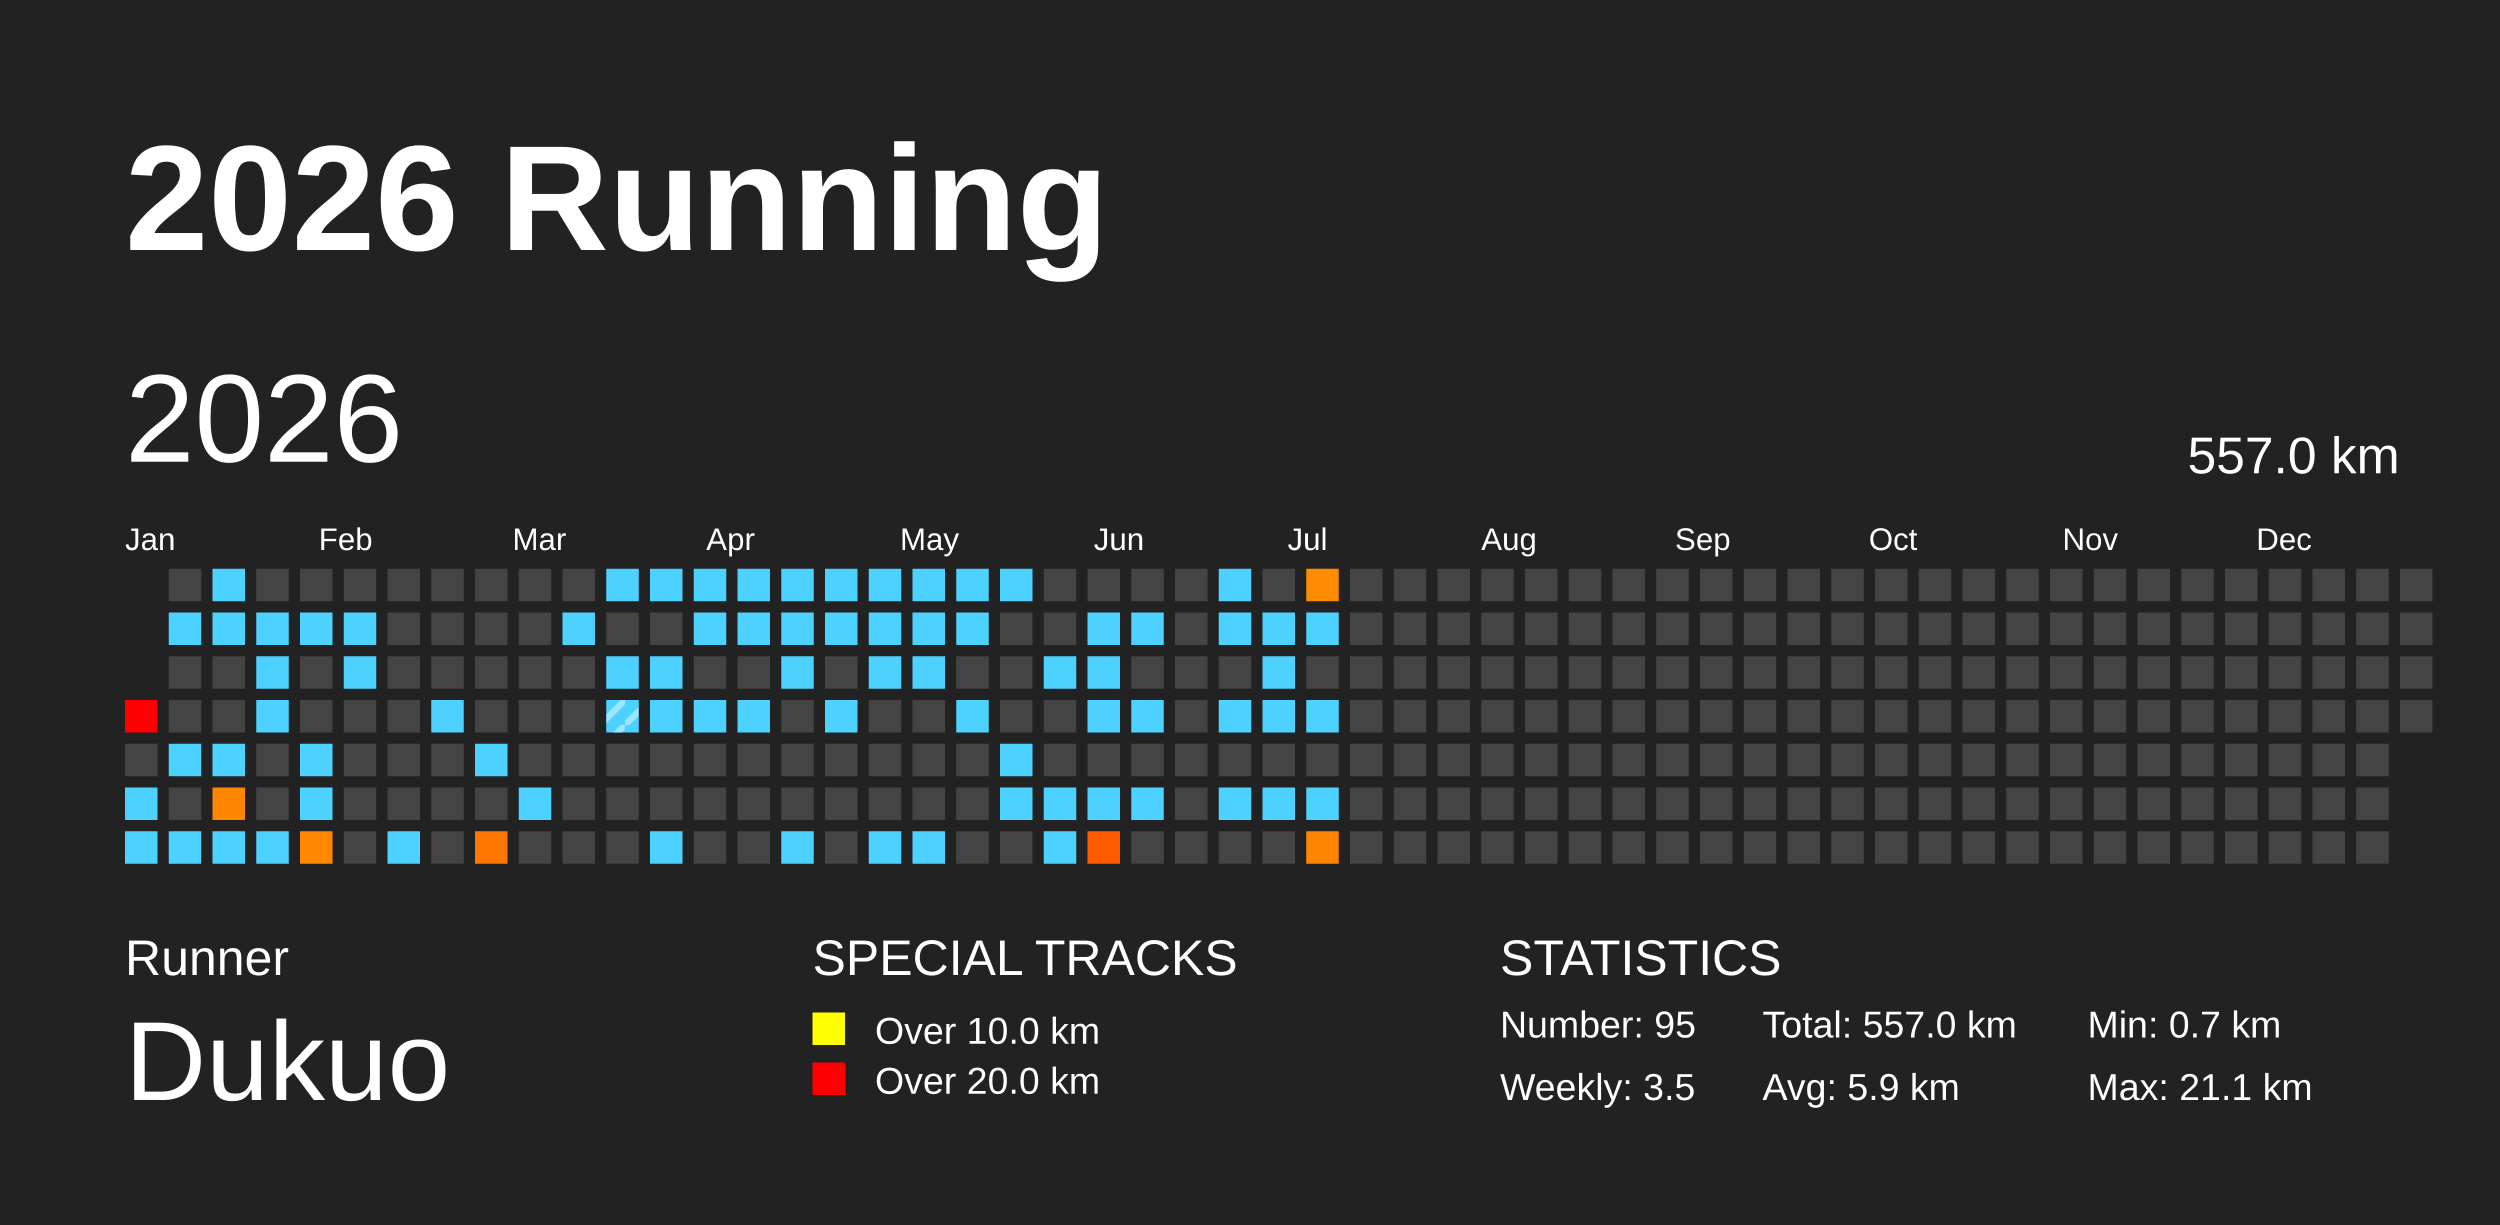
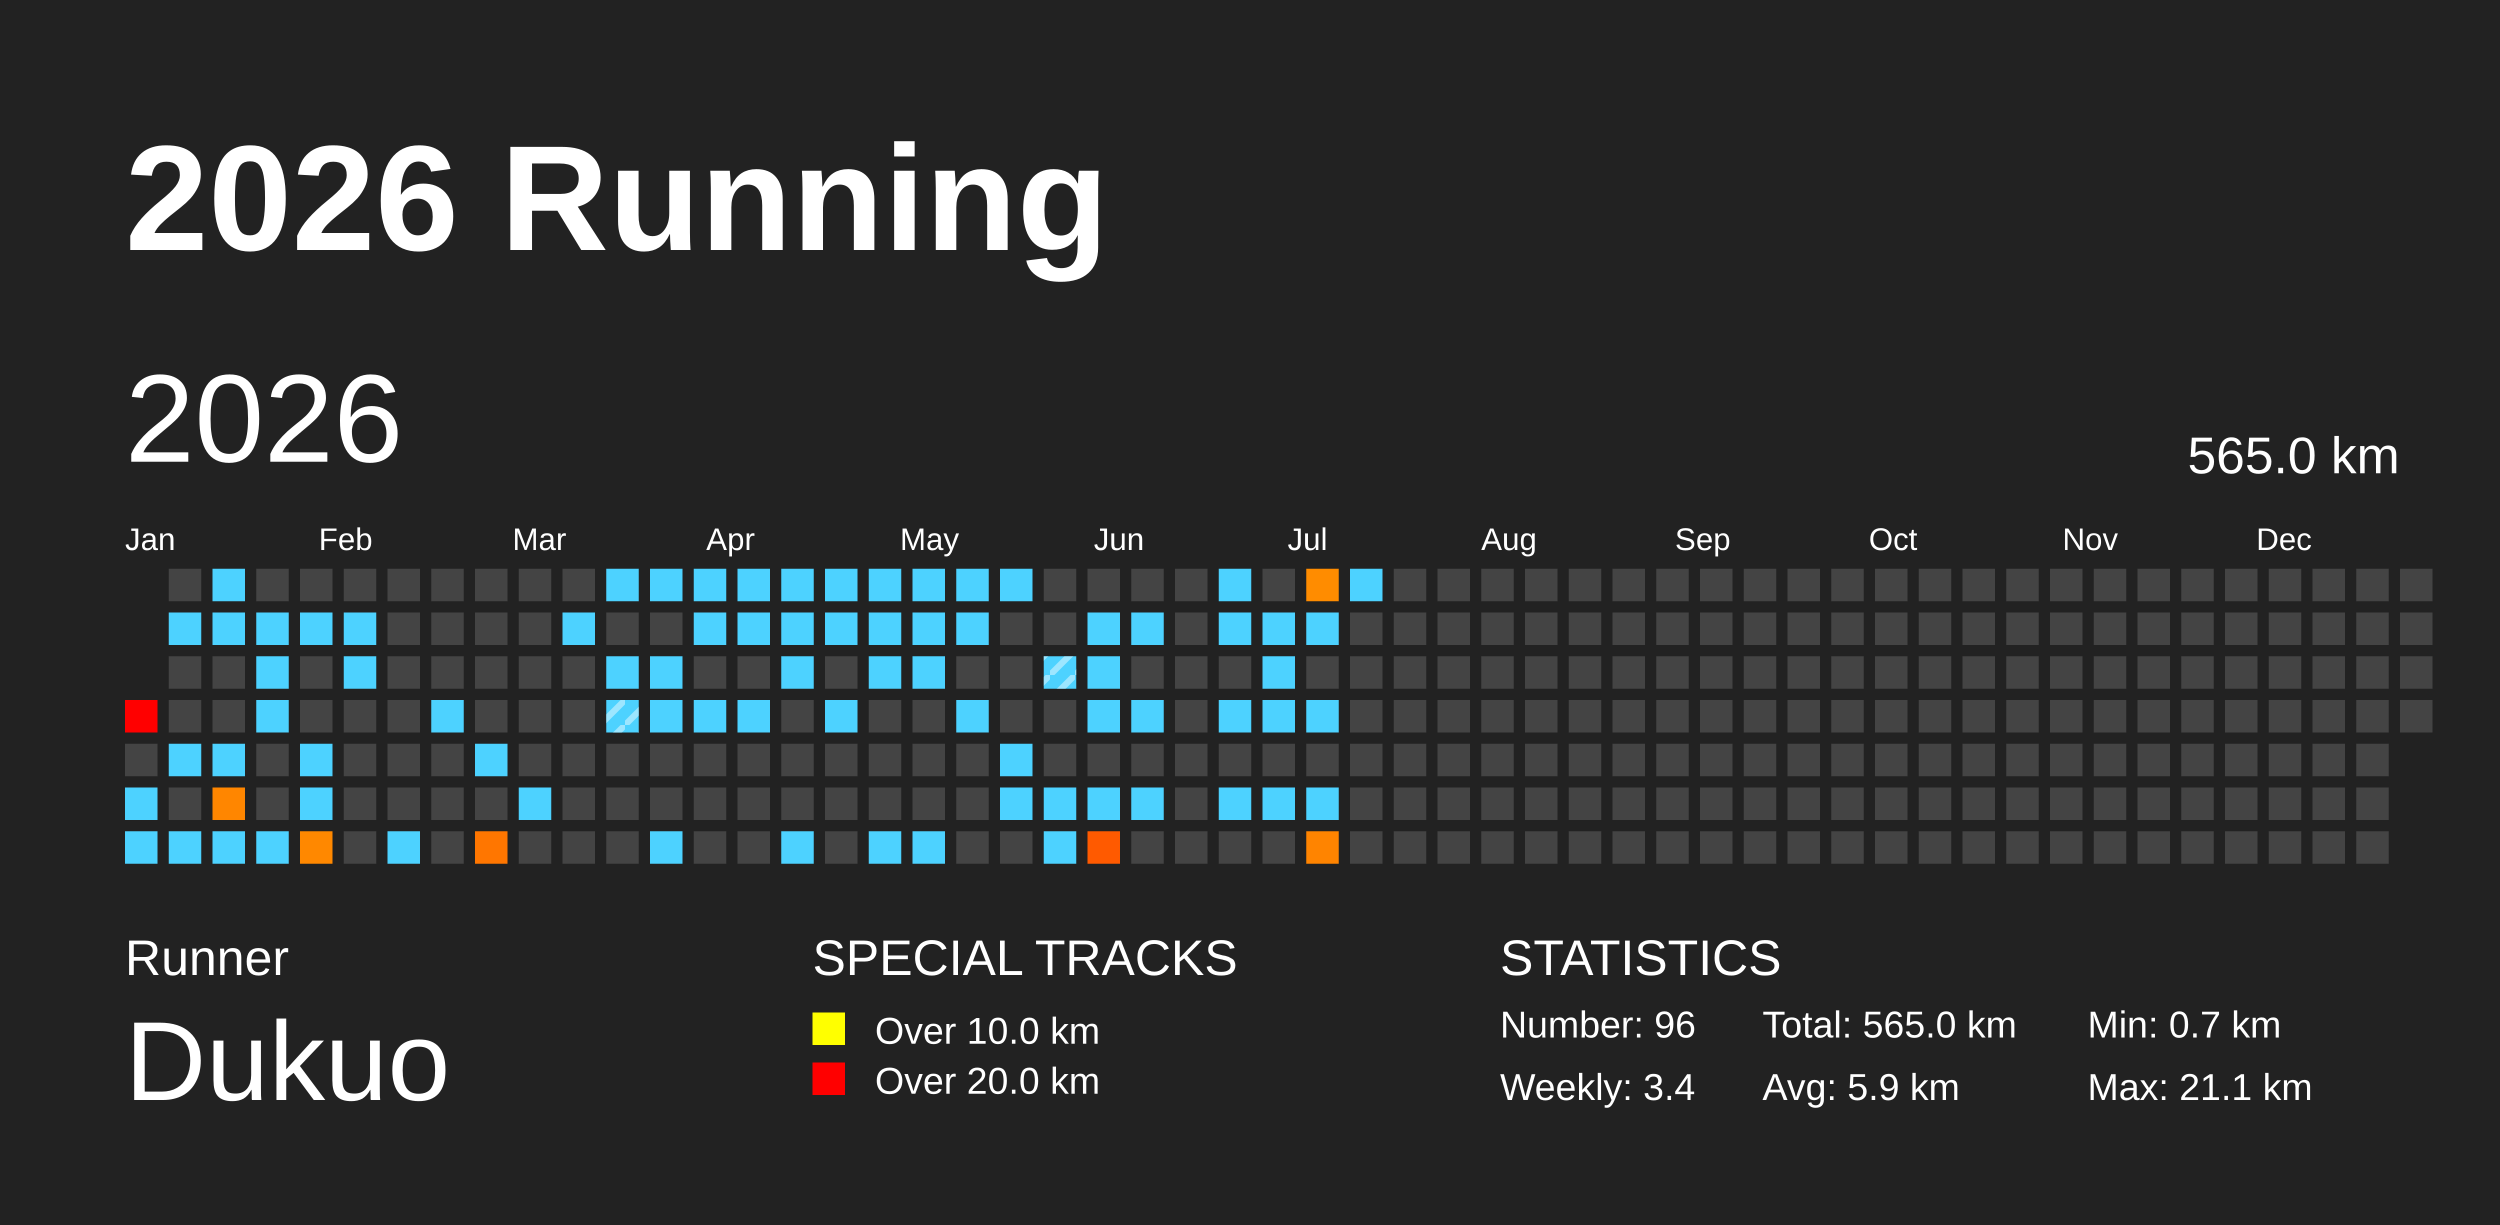
<svg xmlns="http://www.w3.org/2000/svg" baseProfile="full" height="98mm" version="1.1" viewBox="0,0,200,98" width="200mm">
  <defs>
    <pattern height="2" id="indoor-stripe" patternUnits="userSpaceOnUse" width="2">
      <line stroke="white" stroke-opacity="0.45" stroke-width="0.5" x1="0" x2="2" y1="2" y2="0" />
    </pattern>
  </defs>
  <rect fill="#222222" height="98" width="200" x="0" y="0" />
  <text fill="#FFFFFF" style="font-size:12px; font-family:Arial; font-weight:bold;" x="10" y="20">2026 Running</text>
  <text fill="#FFFFFF" style="font-size:4px; font-family:Arial" x="10" y="78">Runner</text>
  <text fill="#FFFFFF" style="font-size:9px; font-family:Arial" x="10" y="88">Dukuo</text>
  <text fill="#FFFFFF" style="font-size:4px; font-family:Arial" x="65" y="78">SPECIAL TRACKS</text>
  <rect fill="yellow" height="2.6" width="2.6" x="65" y="81" />
  <text fill="#FFFFFF" style="font-size:3px; font-family:Arial" x="70" y="83.5">Over 10.0 km</text>
  <rect fill="red" height="2.6" width="2.6" x="65" y="85" />
  <text fill="#FFFFFF" style="font-size:3px; font-family:Arial" x="70" y="87.5">Over 20.0 km</text>
  <text fill="#FFFFFF" style="font-size:4px; font-family:Arial" x="120" y="78">STATISTICS</text>
-   <text fill="#FFFFFF" style="font-size:3px; font-family:Arial" x="120" y="83">Number: 95</text>
-   <text fill="#FFFFFF" style="font-size:3px; font-family:Arial" x="120" y="88">Weekly: 3.5</text>
-   <text fill="#FFFFFF" style="font-size:3px; font-family:Arial" x="141" y="83">Total: 557.0 km</text>
+   <text fill="#FFFFFF" style="font-size:3px; font-family:Arial" x="120" y="83">Number: 96</text>
+   <text fill="#FFFFFF" style="font-size:3px; font-family:Arial" x="120" y="88">Weekly: 3.4</text>
+   <text fill="#FFFFFF" style="font-size:3px; font-family:Arial" x="141" y="83">Total: 565.0 km</text>
  <text fill="#FFFFFF" style="font-size:3px; font-family:Arial" x="141" y="88">Avg: 5.9 km</text>
  <text fill="#FFFFFF" style="font-size:3px; font-family:Arial" x="167" y="83">Min: 0.7 km</text>
  <text fill="#FFFFFF" style="font-size:3px; font-family:Arial" x="167" y="88">Max: 21.1 km</text>
  <text dominant-baseline="hanging" fill="#FFFFFF" style="font-size:10.0px; font-family:Arial;" x="10" y="30">2026</text>
-   <text dominant-baseline="hanging" fill="#FFFFFF" style="font-size:4.125px; font-family:Arial;" x="175" y="35">557.0 km</text>
+   <text dominant-baseline="hanging" fill="#FFFFFF" style="font-size:4.125px; font-family:Arial;" x="175" y="35">565.0 km</text>
  <text fill="#FFFFFF" style="font-size:2.5px; font-family:Arial" x="10.0" y="44">Jan</text>
  <text fill="#FFFFFF" style="font-size:2.5px; font-family:Arial" x="25.5" y="44">Feb</text>
  <text fill="#FFFFFF" style="font-size:2.5px; font-family:Arial" x="41.0" y="44">Mar</text>
  <text fill="#FFFFFF" style="font-size:2.5px; font-family:Arial" x="56.5" y="44">Apr</text>
  <text fill="#FFFFFF" style="font-size:2.5px; font-family:Arial" x="72.0" y="44">May</text>
  <text fill="#FFFFFF" style="font-size:2.5px; font-family:Arial" x="87.5" y="44">Jun</text>
  <text fill="#FFFFFF" style="font-size:2.5px; font-family:Arial" x="103.0" y="44">Jul</text>
  <text fill="#FFFFFF" style="font-size:2.5px; font-family:Arial" x="118.5" y="44">Aug</text>
  <text fill="#FFFFFF" style="font-size:2.5px; font-family:Arial" x="134.0" y="44">Sep</text>
  <text fill="#FFFFFF" style="font-size:2.5px; font-family:Arial" x="149.5" y="44">Oct</text>
  <text fill="#FFFFFF" style="font-size:2.5px; font-family:Arial" x="165.0" y="44">Nov</text>
  <text fill="#FFFFFF" style="font-size:2.5px; font-family:Arial" x="180.5" y="44">Dec</text>
  <rect fill="red" height="2.6" width="2.6" x="10.0" y="56.0" />
  <rect fill="#444444" height="2.6" width="2.6" x="10.0" y="59.5" />
  <rect fill="#4dd2ff" height="2.6" width="2.6" x="10.0" y="63.0" />
  <rect fill="#4dd2ff" height="2.6" width="2.6" x="10.0" y="66.5" />
  <rect fill="#444444" height="2.6" width="2.6" x="13.5" y="45.5" />
  <rect fill="#4dd2ff" height="2.6" width="2.6" x="13.5" y="49.0" />
  <rect fill="#444444" height="2.6" width="2.6" x="13.5" y="52.5" />
  <rect fill="#444444" height="2.6" width="2.6" x="13.5" y="56.0" />
  <rect fill="#4dd2ff" height="2.6" width="2.6" x="13.5" y="59.5" />
  <rect fill="#444444" height="2.6" width="2.6" x="13.5" y="63.0" />
  <rect fill="#4dd2ff" height="2.6" width="2.6" x="13.5" y="66.5" />
  <rect fill="#4dd2ff" height="2.6" width="2.6" x="17.0" y="45.5" />
  <rect fill="#4dd2ff" height="2.6" width="2.6" x="17.0" y="49.0" />
  <rect fill="#444444" height="2.6" width="2.6" x="17.0" y="52.5" />
  <rect fill="#444444" height="2.6" width="2.6" x="17.0" y="56.0" />
  <rect fill="#4dd2ff" height="2.6" width="2.6" x="17.0" y="59.5" />
  <rect fill="#ff8600" height="2.6" width="2.6" x="17.0" y="63.0" />
  <rect fill="#4dd2ff" height="2.6" width="2.6" x="17.0" y="66.5" />
  <rect fill="#444444" height="2.6" width="2.6" x="20.5" y="45.5" />
  <rect fill="#4dd2ff" height="2.6" width="2.6" x="20.5" y="49.0" />
  <rect fill="#4dd2ff" height="2.6" width="2.6" x="20.5" y="52.5" />
  <rect fill="#4dd2ff" height="2.6" width="2.6" x="20.5" y="56.0" />
  <rect fill="#444444" height="2.6" width="2.6" x="20.5" y="59.5" />
  <rect fill="#444444" height="2.6" width="2.6" x="20.5" y="63.0" />
  <rect fill="#4dd2ff" height="2.6" width="2.6" x="20.5" y="66.5" />
  <rect fill="#444444" height="2.6" width="2.6" x="24.0" y="45.5" />
  <rect fill="#4dd2ff" height="2.6" width="2.6" x="24.0" y="49.0" />
  <rect fill="#444444" height="2.6" width="2.6" x="24.0" y="52.5" />
  <rect fill="#444444" height="2.6" width="2.6" x="24.0" y="56.0" />
  <rect fill="#4dd2ff" height="2.6" width="2.6" x="24.0" y="59.5" />
  <rect fill="#4dd2ff" height="2.6" width="2.6" x="24.0" y="63.0" />
  <rect fill="#ff8800" height="2.6" width="2.6" x="24.0" y="66.5" />
  <rect fill="#444444" height="2.6" width="2.6" x="27.5" y="45.5" />
  <rect fill="#4dd2ff" height="2.6" width="2.6" x="27.5" y="49.0" />
  <rect fill="#4dd2ff" height="2.6" width="2.6" x="27.5" y="52.5" />
  <rect fill="#444444" height="2.6" width="2.6" x="27.5" y="56.0" />
  <rect fill="#444444" height="2.6" width="2.6" x="27.5" y="59.5" />
  <rect fill="#444444" height="2.6" width="2.6" x="27.5" y="63.0" />
  <rect fill="#444444" height="2.6" width="2.6" x="27.5" y="66.5" />
  <rect fill="#444444" height="2.6" width="2.6" x="31.0" y="45.5" />
  <rect fill="#444444" height="2.6" width="2.6" x="31.0" y="49.0" />
  <rect fill="#444444" height="2.6" width="2.6" x="31.0" y="52.5" />
  <rect fill="#444444" height="2.6" width="2.6" x="31.0" y="56.0" />
  <rect fill="#444444" height="2.6" width="2.6" x="31.0" y="59.5" />
  <rect fill="#444444" height="2.6" width="2.6" x="31.0" y="63.0" />
  <rect fill="#4dd2ff" height="2.6" width="2.6" x="31.0" y="66.5" />
  <rect fill="#444444" height="2.6" width="2.6" x="34.5" y="45.5" />
  <rect fill="#444444" height="2.6" width="2.6" x="34.5" y="49.0" />
  <rect fill="#444444" height="2.6" width="2.6" x="34.5" y="52.5" />
  <rect fill="#4dd2ff" height="2.6" width="2.6" x="34.5" y="56.0" />
  <rect fill="#444444" height="2.6" width="2.6" x="34.5" y="59.5" />
  <rect fill="#444444" height="2.6" width="2.6" x="34.5" y="63.0" />
  <rect fill="#444444" height="2.6" width="2.6" x="34.5" y="66.5" />
  <rect fill="#444444" height="2.6" width="2.6" x="38.0" y="45.5" />
  <rect fill="#444444" height="2.6" width="2.6" x="38.0" y="49.0" />
  <rect fill="#444444" height="2.6" width="2.6" x="38.0" y="52.5" />
  <rect fill="#444444" height="2.6" width="2.6" x="38.0" y="56.0" />
  <rect fill="#4dd2ff" height="2.6" width="2.6" x="38.0" y="59.5" />
  <rect fill="#444444" height="2.6" width="2.6" x="38.0" y="63.0" />
  <rect fill="#ff7600" height="2.6" width="2.6" x="38.0" y="66.5" />
  <rect fill="#444444" height="2.6" width="2.6" x="41.5" y="45.5" />
  <rect fill="#444444" height="2.6" width="2.6" x="41.5" y="49.0" />
  <rect fill="#444444" height="2.6" width="2.6" x="41.5" y="52.5" />
  <rect fill="#444444" height="2.6" width="2.6" x="41.5" y="56.0" />
  <rect fill="#444444" height="2.6" width="2.6" x="41.5" y="59.5" />
  <rect fill="#4dd2ff" height="2.6" width="2.6" x="41.5" y="63.0" />
  <rect fill="#444444" height="2.6" width="2.6" x="41.5" y="66.5" />
  <rect fill="#444444" height="2.6" width="2.6" x="45.0" y="45.5" />
  <rect fill="#4dd2ff" height="2.6" width="2.6" x="45.0" y="49.0" />
  <rect fill="#444444" height="2.6" width="2.6" x="45.0" y="52.5" />
  <rect fill="#444444" height="2.6" width="2.6" x="45.0" y="56.0" />
  <rect fill="#444444" height="2.6" width="2.6" x="45.0" y="59.5" />
  <rect fill="#444444" height="2.6" width="2.6" x="45.0" y="63.0" />
  <rect fill="#444444" height="2.6" width="2.6" x="45.0" y="66.5" />
  <rect fill="#4dd2ff" height="2.6" width="2.6" x="48.5" y="45.5" />
  <rect fill="#444444" height="2.6" width="2.6" x="48.5" y="49.0" />
  <rect fill="#4dd2ff" height="2.6" width="2.6" x="48.5" y="52.5" />
  <rect fill="#4dd2ff" height="2.6" width="2.6" x="48.5" y="56.0" />
  <rect fill="url(#indoor-stripe)" height="2.6" style="pointer-events: none;" width="2.6" x="48.5" y="56.0" />
  <rect fill="#444444" height="2.6" width="2.6" x="48.5" y="59.5" />
  <rect fill="#444444" height="2.6" width="2.6" x="48.5" y="63.0" />
  <rect fill="#444444" height="2.6" width="2.6" x="48.5" y="66.5" />
  <rect fill="#4dd2ff" height="2.6" width="2.6" x="52.0" y="45.5" />
  <rect fill="#444444" height="2.6" width="2.6" x="52.0" y="49.0" />
  <rect fill="#4dd2ff" height="2.6" width="2.6" x="52.0" y="52.5" />
  <rect fill="#4dd2ff" height="2.6" width="2.6" x="52.0" y="56.0" />
  <rect fill="#444444" height="2.6" width="2.6" x="52.0" y="59.5" />
  <rect fill="#444444" height="2.6" width="2.6" x="52.0" y="63.0" />
  <rect fill="#4dd2ff" height="2.6" width="2.6" x="52.0" y="66.5" />
  <rect fill="#4dd2ff" height="2.6" width="2.6" x="55.5" y="45.5" />
  <rect fill="#4dd2ff" height="2.6" width="2.6" x="55.5" y="49.0" />
  <rect fill="#444444" height="2.6" width="2.6" x="55.5" y="52.5" />
  <rect fill="#4dd2ff" height="2.6" width="2.6" x="55.5" y="56.0" />
  <rect fill="#444444" height="2.6" width="2.6" x="55.5" y="59.5" />
  <rect fill="#444444" height="2.6" width="2.6" x="55.5" y="63.0" />
  <rect fill="#444444" height="2.6" width="2.6" x="55.5" y="66.5" />
  <rect fill="#4dd2ff" height="2.6" width="2.6" x="59.0" y="45.5" />
  <rect fill="#4dd2ff" height="2.6" width="2.6" x="59.0" y="49.0" />
  <rect fill="#444444" height="2.6" width="2.6" x="59.0" y="52.5" />
  <rect fill="#4dd2ff" height="2.6" width="2.6" x="59.0" y="56.0" />
  <rect fill="#444444" height="2.6" width="2.6" x="59.0" y="59.5" />
  <rect fill="#444444" height="2.6" width="2.6" x="59.0" y="63.0" />
  <rect fill="#444444" height="2.6" width="2.6" x="59.0" y="66.5" />
  <rect fill="#4dd2ff" height="2.6" width="2.6" x="62.5" y="45.5" />
  <rect fill="#4dd2ff" height="2.6" width="2.6" x="62.5" y="49.0" />
  <rect fill="#4dd2ff" height="2.6" width="2.6" x="62.5" y="52.5" />
  <rect fill="#444444" height="2.6" width="2.6" x="62.5" y="56.0" />
  <rect fill="#444444" height="2.6" width="2.6" x="62.5" y="59.5" />
  <rect fill="#444444" height="2.6" width="2.6" x="62.5" y="63.0" />
  <rect fill="#4dd2ff" height="2.6" width="2.6" x="62.5" y="66.5" />
  <rect fill="#4dd2ff" height="2.6" width="2.6" x="66.0" y="45.5" />
  <rect fill="#4dd2ff" height="2.6" width="2.6" x="66.0" y="49.0" />
  <rect fill="#444444" height="2.6" width="2.6" x="66.0" y="52.5" />
  <rect fill="#4dd2ff" height="2.6" width="2.6" x="66.0" y="56.0" />
  <rect fill="#444444" height="2.6" width="2.6" x="66.0" y="59.5" />
  <rect fill="#444444" height="2.6" width="2.6" x="66.0" y="63.0" />
  <rect fill="#444444" height="2.6" width="2.6" x="66.0" y="66.5" />
  <rect fill="#4dd2ff" height="2.6" width="2.6" x="69.5" y="45.5" />
  <rect fill="#4dd2ff" height="2.6" width="2.6" x="69.5" y="49.0" />
  <rect fill="#4dd2ff" height="2.6" width="2.6" x="69.5" y="52.5" />
  <rect fill="#444444" height="2.6" width="2.6" x="69.5" y="56.0" />
  <rect fill="#444444" height="2.6" width="2.6" x="69.5" y="59.5" />
  <rect fill="#444444" height="2.6" width="2.6" x="69.5" y="63.0" />
  <rect fill="#4dd2ff" height="2.6" width="2.6" x="69.5" y="66.5" />
  <rect fill="#4dd2ff" height="2.6" width="2.6" x="73.0" y="45.5" />
  <rect fill="#4dd2ff" height="2.6" width="2.6" x="73.0" y="49.0" />
  <rect fill="#4dd2ff" height="2.6" width="2.6" x="73.0" y="52.5" />
  <rect fill="#444444" height="2.6" width="2.6" x="73.0" y="56.0" />
  <rect fill="#444444" height="2.6" width="2.6" x="73.0" y="59.5" />
  <rect fill="#444444" height="2.6" width="2.6" x="73.0" y="63.0" />
  <rect fill="#4dd2ff" height="2.6" width="2.6" x="73.0" y="66.5" />
  <rect fill="#4dd2ff" height="2.6" width="2.6" x="76.5" y="45.5" />
  <rect fill="#4dd2ff" height="2.6" width="2.6" x="76.5" y="49.0" />
  <rect fill="#444444" height="2.6" width="2.6" x="76.5" y="52.5" />
  <rect fill="#4dd2ff" height="2.6" width="2.6" x="76.5" y="56.0" />
  <rect fill="#444444" height="2.6" width="2.6" x="76.5" y="59.5" />
  <rect fill="#444444" height="2.6" width="2.6" x="76.5" y="63.0" />
  <rect fill="#444444" height="2.6" width="2.6" x="76.5" y="66.5" />
  <rect fill="#4dd2ff" height="2.6" width="2.6" x="80.0" y="45.5" />
  <rect fill="#444444" height="2.6" width="2.6" x="80.0" y="49.0" />
  <rect fill="#444444" height="2.6" width="2.6" x="80.0" y="52.5" />
  <rect fill="#444444" height="2.6" width="2.6" x="80.0" y="56.0" />
  <rect fill="#4dd2ff" height="2.6" width="2.6" x="80.0" y="59.5" />
  <rect fill="#4dd2ff" height="2.6" width="2.6" x="80.0" y="63.0" />
  <rect fill="#444444" height="2.6" width="2.6" x="80.0" y="66.5" />
  <rect fill="#444444" height="2.6" width="2.6" x="83.5" y="45.5" />
  <rect fill="#444444" height="2.6" width="2.6" x="83.5" y="49.0" />
  <rect fill="#4dd2ff" height="2.6" width="2.6" x="83.5" y="52.5" />
+   <rect fill="url(#indoor-stripe)" height="2.6" style="pointer-events: none;" width="2.6" x="83.5" y="52.5" />
  <rect fill="#444444" height="2.6" width="2.6" x="83.5" y="56.0" />
  <rect fill="#444444" height="2.6" width="2.6" x="83.5" y="59.5" />
  <rect fill="#4dd2ff" height="2.6" width="2.6" x="83.5" y="63.0" />
  <rect fill="#4dd2ff" height="2.6" width="2.6" x="83.5" y="66.5" />
  <rect fill="#444444" height="2.6" width="2.6" x="87.0" y="45.5" />
  <rect fill="#4dd2ff" height="2.6" width="2.6" x="87.0" y="49.0" />
  <rect fill="#4dd2ff" height="2.6" width="2.6" x="87.0" y="52.5" />
  <rect fill="#4dd2ff" height="2.6" width="2.6" x="87.0" y="56.0" />
  <rect fill="#444444" height="2.6" width="2.6" x="87.0" y="59.5" />
  <rect fill="#4dd2ff" height="2.6" width="2.6" x="87.0" y="63.0" />
  <rect fill="#ff5a00" height="2.6" width="2.6" x="87.0" y="66.5" />
  <rect fill="#444444" height="2.6" width="2.6" x="90.5" y="45.5" />
  <rect fill="#4dd2ff" height="2.6" width="2.6" x="90.5" y="49.0" />
  <rect fill="#444444" height="2.6" width="2.6" x="90.5" y="52.5" />
  <rect fill="#4dd2ff" height="2.6" width="2.6" x="90.5" y="56.0" />
  <rect fill="#444444" height="2.6" width="2.6" x="90.5" y="59.5" />
  <rect fill="#4dd2ff" height="2.6" width="2.6" x="90.5" y="63.0" />
  <rect fill="#444444" height="2.6" width="2.6" x="90.5" y="66.5" />
  <rect fill="#444444" height="2.6" width="2.6" x="94.0" y="45.5" />
  <rect fill="#444444" height="2.6" width="2.6" x="94.0" y="49.0" />
  <rect fill="#444444" height="2.6" width="2.6" x="94.0" y="52.5" />
  <rect fill="#444444" height="2.6" width="2.6" x="94.0" y="56.0" />
  <rect fill="#444444" height="2.6" width="2.6" x="94.0" y="59.5" />
  <rect fill="#444444" height="2.6" width="2.6" x="94.0" y="63.0" />
  <rect fill="#444444" height="2.6" width="2.6" x="94.0" y="66.5" />
  <rect fill="#4dd2ff" height="2.6" width="2.6" x="97.5" y="45.5" />
  <rect fill="#4dd2ff" height="2.6" width="2.6" x="97.5" y="49.0" />
  <rect fill="#444444" height="2.6" width="2.6" x="97.5" y="52.5" />
  <rect fill="#4dd2ff" height="2.6" width="2.6" x="97.5" y="56.0" />
  <rect fill="#444444" height="2.6" width="2.6" x="97.5" y="59.5" />
  <rect fill="#4dd2ff" height="2.6" width="2.6" x="97.5" y="63.0" />
  <rect fill="#444444" height="2.6" width="2.6" x="97.5" y="66.5" />
  <rect fill="#444444" height="2.6" width="2.6" x="101.0" y="45.5" />
  <rect fill="#4dd2ff" height="2.6" width="2.6" x="101.0" y="49.0" />
  <rect fill="#4dd2ff" height="2.6" width="2.6" x="101.0" y="52.5" />
  <rect fill="#4dd2ff" height="2.6" width="2.6" x="101.0" y="56.0" />
  <rect fill="#444444" height="2.6" width="2.6" x="101.0" y="59.5" />
  <rect fill="#4dd2ff" height="2.6" width="2.6" x="101.0" y="63.0" />
  <rect fill="#444444" height="2.6" width="2.6" x="101.0" y="66.5" />
  <rect fill="#ff8c00" height="2.6" width="2.6" x="104.5" y="45.5" />
  <rect fill="#4dd2ff" height="2.6" width="2.6" x="104.5" y="49.0" />
  <rect fill="#444444" height="2.6" width="2.6" x="104.5" y="52.5" />
  <rect fill="#4dd2ff" height="2.6" width="2.6" x="104.5" y="56.0" />
  <rect fill="#444444" height="2.6" width="2.6" x="104.5" y="59.5" />
  <rect fill="#4dd2ff" height="2.6" width="2.6" x="104.5" y="63.0" />
  <rect fill="#ff8400" height="2.6" width="2.6" x="104.5" y="66.5" />
-   <rect fill="#444444" height="2.6" width="2.6" x="108.0" y="45.5" />
+   <rect fill="#4dd2ff" height="2.6" width="2.6" x="108.0" y="45.5" />
  <rect fill="#444444" height="2.6" width="2.6" x="108.0" y="49.0" />
  <rect fill="#444444" height="2.6" width="2.6" x="108.0" y="52.5" />
  <rect fill="#444444" height="2.6" width="2.6" x="108.0" y="56.0" />
  <rect fill="#444444" height="2.6" width="2.6" x="108.0" y="59.5" />
  <rect fill="#444444" height="2.6" width="2.6" x="108.0" y="63.0" />
  <rect fill="#444444" height="2.6" width="2.6" x="108.0" y="66.5" />
  <rect fill="#444444" height="2.6" width="2.6" x="111.5" y="45.5" />
  <rect fill="#444444" height="2.6" width="2.6" x="111.5" y="49.0" />
  <rect fill="#444444" height="2.6" width="2.6" x="111.5" y="52.5" />
  <rect fill="#444444" height="2.6" width="2.6" x="111.5" y="56.0" />
  <rect fill="#444444" height="2.6" width="2.6" x="111.5" y="59.5" />
  <rect fill="#444444" height="2.6" width="2.6" x="111.5" y="63.0" />
  <rect fill="#444444" height="2.6" width="2.6" x="111.5" y="66.5" />
  <rect fill="#444444" height="2.6" width="2.6" x="115.0" y="45.5" />
  <rect fill="#444444" height="2.6" width="2.6" x="115.0" y="49.0" />
  <rect fill="#444444" height="2.6" width="2.6" x="115.0" y="52.5" />
  <rect fill="#444444" height="2.6" width="2.6" x="115.0" y="56.0" />
  <rect fill="#444444" height="2.6" width="2.6" x="115.0" y="59.5" />
  <rect fill="#444444" height="2.6" width="2.6" x="115.0" y="63.0" />
  <rect fill="#444444" height="2.6" width="2.6" x="115.0" y="66.5" />
  <rect fill="#444444" height="2.6" width="2.6" x="118.5" y="45.5" />
  <rect fill="#444444" height="2.6" width="2.6" x="118.5" y="49.0" />
  <rect fill="#444444" height="2.6" width="2.6" x="118.5" y="52.5" />
  <rect fill="#444444" height="2.6" width="2.6" x="118.5" y="56.0" />
  <rect fill="#444444" height="2.6" width="2.6" x="118.5" y="59.5" />
  <rect fill="#444444" height="2.6" width="2.6" x="118.5" y="63.0" />
  <rect fill="#444444" height="2.6" width="2.6" x="118.5" y="66.5" />
  <rect fill="#444444" height="2.6" width="2.6" x="122.0" y="45.5" />
  <rect fill="#444444" height="2.6" width="2.6" x="122.0" y="49.0" />
  <rect fill="#444444" height="2.6" width="2.6" x="122.0" y="52.5" />
  <rect fill="#444444" height="2.6" width="2.6" x="122.0" y="56.0" />
  <rect fill="#444444" height="2.6" width="2.6" x="122.0" y="59.5" />
  <rect fill="#444444" height="2.6" width="2.6" x="122.0" y="63.0" />
  <rect fill="#444444" height="2.6" width="2.6" x="122.0" y="66.5" />
  <rect fill="#444444" height="2.6" width="2.6" x="125.5" y="45.5" />
  <rect fill="#444444" height="2.6" width="2.6" x="125.5" y="49.0" />
  <rect fill="#444444" height="2.6" width="2.6" x="125.5" y="52.5" />
  <rect fill="#444444" height="2.6" width="2.6" x="125.5" y="56.0" />
  <rect fill="#444444" height="2.6" width="2.6" x="125.5" y="59.5" />
  <rect fill="#444444" height="2.6" width="2.6" x="125.5" y="63.0" />
  <rect fill="#444444" height="2.6" width="2.6" x="125.5" y="66.5" />
  <rect fill="#444444" height="2.6" width="2.6" x="129.0" y="45.5" />
  <rect fill="#444444" height="2.6" width="2.6" x="129.0" y="49.0" />
  <rect fill="#444444" height="2.6" width="2.6" x="129.0" y="52.5" />
  <rect fill="#444444" height="2.6" width="2.6" x="129.0" y="56.0" />
  <rect fill="#444444" height="2.6" width="2.6" x="129.0" y="59.5" />
  <rect fill="#444444" height="2.6" width="2.6" x="129.0" y="63.0" />
  <rect fill="#444444" height="2.6" width="2.6" x="129.0" y="66.5" />
  <rect fill="#444444" height="2.6" width="2.6" x="132.5" y="45.5" />
  <rect fill="#444444" height="2.6" width="2.6" x="132.5" y="49.0" />
  <rect fill="#444444" height="2.6" width="2.6" x="132.5" y="52.5" />
  <rect fill="#444444" height="2.6" width="2.6" x="132.5" y="56.0" />
  <rect fill="#444444" height="2.6" width="2.6" x="132.5" y="59.5" />
  <rect fill="#444444" height="2.6" width="2.6" x="132.5" y="63.0" />
  <rect fill="#444444" height="2.6" width="2.6" x="132.5" y="66.5" />
  <rect fill="#444444" height="2.6" width="2.6" x="136.0" y="45.5" />
  <rect fill="#444444" height="2.6" width="2.6" x="136.0" y="49.0" />
  <rect fill="#444444" height="2.6" width="2.6" x="136.0" y="52.5" />
  <rect fill="#444444" height="2.6" width="2.6" x="136.0" y="56.0" />
  <rect fill="#444444" height="2.6" width="2.6" x="136.0" y="59.5" />
  <rect fill="#444444" height="2.6" width="2.6" x="136.0" y="63.0" />
  <rect fill="#444444" height="2.6" width="2.6" x="136.0" y="66.5" />
  <rect fill="#444444" height="2.6" width="2.6" x="139.5" y="45.5" />
  <rect fill="#444444" height="2.6" width="2.6" x="139.5" y="49.0" />
  <rect fill="#444444" height="2.6" width="2.6" x="139.5" y="52.5" />
  <rect fill="#444444" height="2.6" width="2.6" x="139.5" y="56.0" />
  <rect fill="#444444" height="2.6" width="2.6" x="139.5" y="59.5" />
  <rect fill="#444444" height="2.6" width="2.6" x="139.5" y="63.0" />
  <rect fill="#444444" height="2.6" width="2.6" x="139.5" y="66.5" />
  <rect fill="#444444" height="2.6" width="2.6" x="143.0" y="45.5" />
  <rect fill="#444444" height="2.6" width="2.6" x="143.0" y="49.0" />
  <rect fill="#444444" height="2.6" width="2.6" x="143.0" y="52.5" />
  <rect fill="#444444" height="2.6" width="2.6" x="143.0" y="56.0" />
  <rect fill="#444444" height="2.6" width="2.6" x="143.0" y="59.5" />
  <rect fill="#444444" height="2.6" width="2.6" x="143.0" y="63.0" />
  <rect fill="#444444" height="2.6" width="2.6" x="143.0" y="66.5" />
  <rect fill="#444444" height="2.6" width="2.6" x="146.5" y="45.5" />
  <rect fill="#444444" height="2.6" width="2.6" x="146.5" y="49.0" />
  <rect fill="#444444" height="2.6" width="2.6" x="146.5" y="52.5" />
  <rect fill="#444444" height="2.6" width="2.6" x="146.5" y="56.0" />
  <rect fill="#444444" height="2.6" width="2.6" x="146.5" y="59.5" />
  <rect fill="#444444" height="2.6" width="2.6" x="146.5" y="63.0" />
  <rect fill="#444444" height="2.6" width="2.6" x="146.5" y="66.5" />
  <rect fill="#444444" height="2.6" width="2.6" x="150.0" y="45.5" />
  <rect fill="#444444" height="2.6" width="2.6" x="150.0" y="49.0" />
  <rect fill="#444444" height="2.6" width="2.6" x="150.0" y="52.5" />
  <rect fill="#444444" height="2.6" width="2.6" x="150.0" y="56.0" />
  <rect fill="#444444" height="2.6" width="2.6" x="150.0" y="59.5" />
  <rect fill="#444444" height="2.6" width="2.6" x="150.0" y="63.0" />
  <rect fill="#444444" height="2.6" width="2.6" x="150.0" y="66.5" />
  <rect fill="#444444" height="2.6" width="2.6" x="153.5" y="45.5" />
  <rect fill="#444444" height="2.6" width="2.6" x="153.5" y="49.0" />
  <rect fill="#444444" height="2.6" width="2.6" x="153.5" y="52.5" />
  <rect fill="#444444" height="2.6" width="2.6" x="153.5" y="56.0" />
  <rect fill="#444444" height="2.6" width="2.6" x="153.5" y="59.5" />
  <rect fill="#444444" height="2.6" width="2.6" x="153.5" y="63.0" />
  <rect fill="#444444" height="2.6" width="2.6" x="153.5" y="66.5" />
  <rect fill="#444444" height="2.6" width="2.6" x="157.0" y="45.5" />
  <rect fill="#444444" height="2.6" width="2.6" x="157.0" y="49.0" />
  <rect fill="#444444" height="2.6" width="2.6" x="157.0" y="52.5" />
  <rect fill="#444444" height="2.6" width="2.6" x="157.0" y="56.0" />
  <rect fill="#444444" height="2.6" width="2.6" x="157.0" y="59.5" />
  <rect fill="#444444" height="2.6" width="2.6" x="157.0" y="63.0" />
  <rect fill="#444444" height="2.6" width="2.6" x="157.0" y="66.5" />
  <rect fill="#444444" height="2.6" width="2.6" x="160.5" y="45.5" />
  <rect fill="#444444" height="2.6" width="2.6" x="160.5" y="49.0" />
  <rect fill="#444444" height="2.6" width="2.6" x="160.5" y="52.5" />
  <rect fill="#444444" height="2.6" width="2.6" x="160.5" y="56.0" />
  <rect fill="#444444" height="2.6" width="2.6" x="160.5" y="59.5" />
  <rect fill="#444444" height="2.6" width="2.6" x="160.5" y="63.0" />
  <rect fill="#444444" height="2.6" width="2.6" x="160.5" y="66.5" />
  <rect fill="#444444" height="2.6" width="2.6" x="164.0" y="45.5" />
  <rect fill="#444444" height="2.6" width="2.6" x="164.0" y="49.0" />
  <rect fill="#444444" height="2.6" width="2.6" x="164.0" y="52.5" />
  <rect fill="#444444" height="2.6" width="2.6" x="164.0" y="56.0" />
  <rect fill="#444444" height="2.6" width="2.6" x="164.0" y="59.5" />
  <rect fill="#444444" height="2.6" width="2.6" x="164.0" y="63.0" />
  <rect fill="#444444" height="2.6" width="2.6" x="164.0" y="66.5" />
  <rect fill="#444444" height="2.6" width="2.6" x="167.5" y="45.5" />
  <rect fill="#444444" height="2.6" width="2.6" x="167.5" y="49.0" />
  <rect fill="#444444" height="2.6" width="2.6" x="167.5" y="52.5" />
  <rect fill="#444444" height="2.6" width="2.6" x="167.5" y="56.0" />
  <rect fill="#444444" height="2.6" width="2.6" x="167.5" y="59.5" />
  <rect fill="#444444" height="2.6" width="2.6" x="167.5" y="63.0" />
  <rect fill="#444444" height="2.6" width="2.6" x="167.5" y="66.5" />
  <rect fill="#444444" height="2.6" width="2.6" x="171.0" y="45.5" />
  <rect fill="#444444" height="2.6" width="2.6" x="171.0" y="49.0" />
  <rect fill="#444444" height="2.6" width="2.6" x="171.0" y="52.5" />
  <rect fill="#444444" height="2.6" width="2.6" x="171.0" y="56.0" />
  <rect fill="#444444" height="2.6" width="2.6" x="171.0" y="59.5" />
  <rect fill="#444444" height="2.6" width="2.6" x="171.0" y="63.0" />
  <rect fill="#444444" height="2.6" width="2.6" x="171.0" y="66.5" />
  <rect fill="#444444" height="2.6" width="2.6" x="174.5" y="45.5" />
  <rect fill="#444444" height="2.6" width="2.6" x="174.5" y="49.0" />
  <rect fill="#444444" height="2.6" width="2.6" x="174.5" y="52.5" />
  <rect fill="#444444" height="2.6" width="2.6" x="174.5" y="56.0" />
  <rect fill="#444444" height="2.6" width="2.6" x="174.5" y="59.5" />
  <rect fill="#444444" height="2.6" width="2.6" x="174.5" y="63.0" />
  <rect fill="#444444" height="2.6" width="2.6" x="174.5" y="66.5" />
  <rect fill="#444444" height="2.6" width="2.6" x="178.0" y="45.5" />
  <rect fill="#444444" height="2.6" width="2.6" x="178.0" y="49.0" />
  <rect fill="#444444" height="2.6" width="2.6" x="178.0" y="52.5" />
  <rect fill="#444444" height="2.6" width="2.6" x="178.0" y="56.0" />
  <rect fill="#444444" height="2.6" width="2.6" x="178.0" y="59.5" />
  <rect fill="#444444" height="2.6" width="2.6" x="178.0" y="63.0" />
  <rect fill="#444444" height="2.6" width="2.6" x="178.0" y="66.5" />
  <rect fill="#444444" height="2.6" width="2.6" x="181.5" y="45.5" />
  <rect fill="#444444" height="2.6" width="2.6" x="181.5" y="49.0" />
  <rect fill="#444444" height="2.6" width="2.6" x="181.5" y="52.5" />
  <rect fill="#444444" height="2.6" width="2.6" x="181.5" y="56.0" />
  <rect fill="#444444" height="2.6" width="2.6" x="181.5" y="59.5" />
  <rect fill="#444444" height="2.6" width="2.6" x="181.5" y="63.0" />
  <rect fill="#444444" height="2.6" width="2.6" x="181.5" y="66.5" />
  <rect fill="#444444" height="2.6" width="2.6" x="185.0" y="45.5" />
  <rect fill="#444444" height="2.6" width="2.6" x="185.0" y="49.0" />
  <rect fill="#444444" height="2.6" width="2.6" x="185.0" y="52.5" />
  <rect fill="#444444" height="2.6" width="2.6" x="185.0" y="56.0" />
  <rect fill="#444444" height="2.6" width="2.6" x="185.0" y="59.5" />
  <rect fill="#444444" height="2.6" width="2.6" x="185.0" y="63.0" />
  <rect fill="#444444" height="2.6" width="2.6" x="185.0" y="66.5" />
  <rect fill="#444444" height="2.6" width="2.6" x="188.5" y="45.5" />
  <rect fill="#444444" height="2.6" width="2.6" x="188.5" y="49.0" />
  <rect fill="#444444" height="2.6" width="2.6" x="188.5" y="52.5" />
  <rect fill="#444444" height="2.6" width="2.6" x="188.5" y="56.0" />
  <rect fill="#444444" height="2.6" width="2.6" x="188.5" y="59.5" />
  <rect fill="#444444" height="2.6" width="2.6" x="188.5" y="63.0" />
  <rect fill="#444444" height="2.6" width="2.6" x="188.5" y="66.5" />
  <rect fill="#444444" height="2.6" width="2.6" x="192.0" y="45.5" />
  <rect fill="#444444" height="2.6" width="2.6" x="192.0" y="49.0" />
  <rect fill="#444444" height="2.6" width="2.6" x="192.0" y="52.5" />
  <rect fill="#444444" height="2.6" width="2.6" x="192.0" y="56.0" />
</svg>
